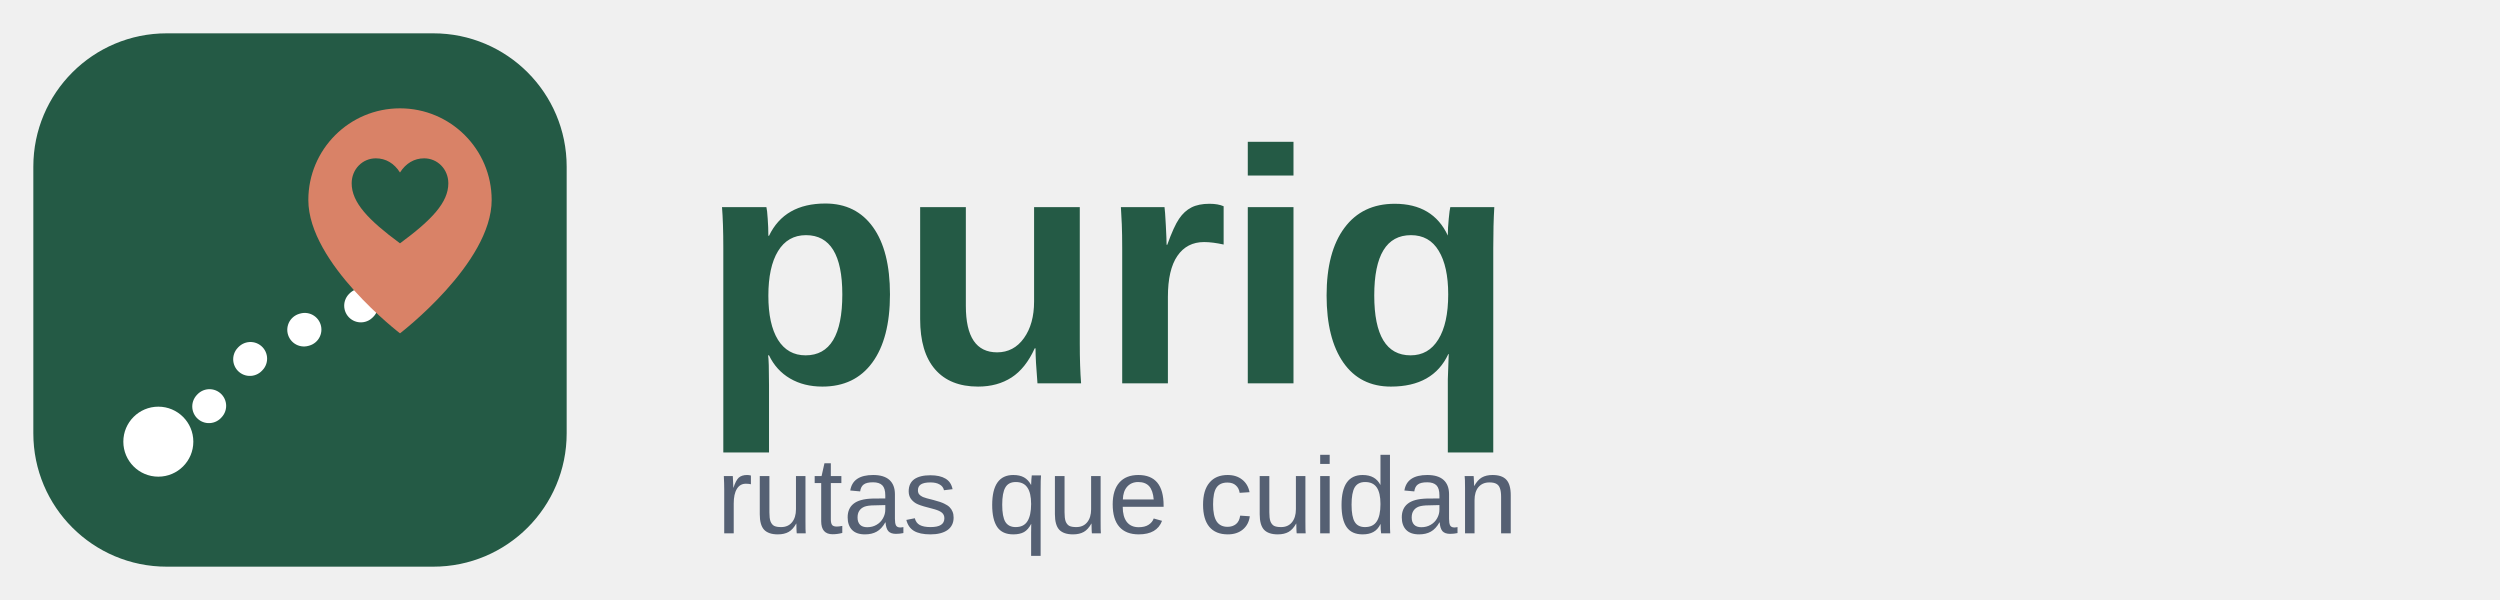
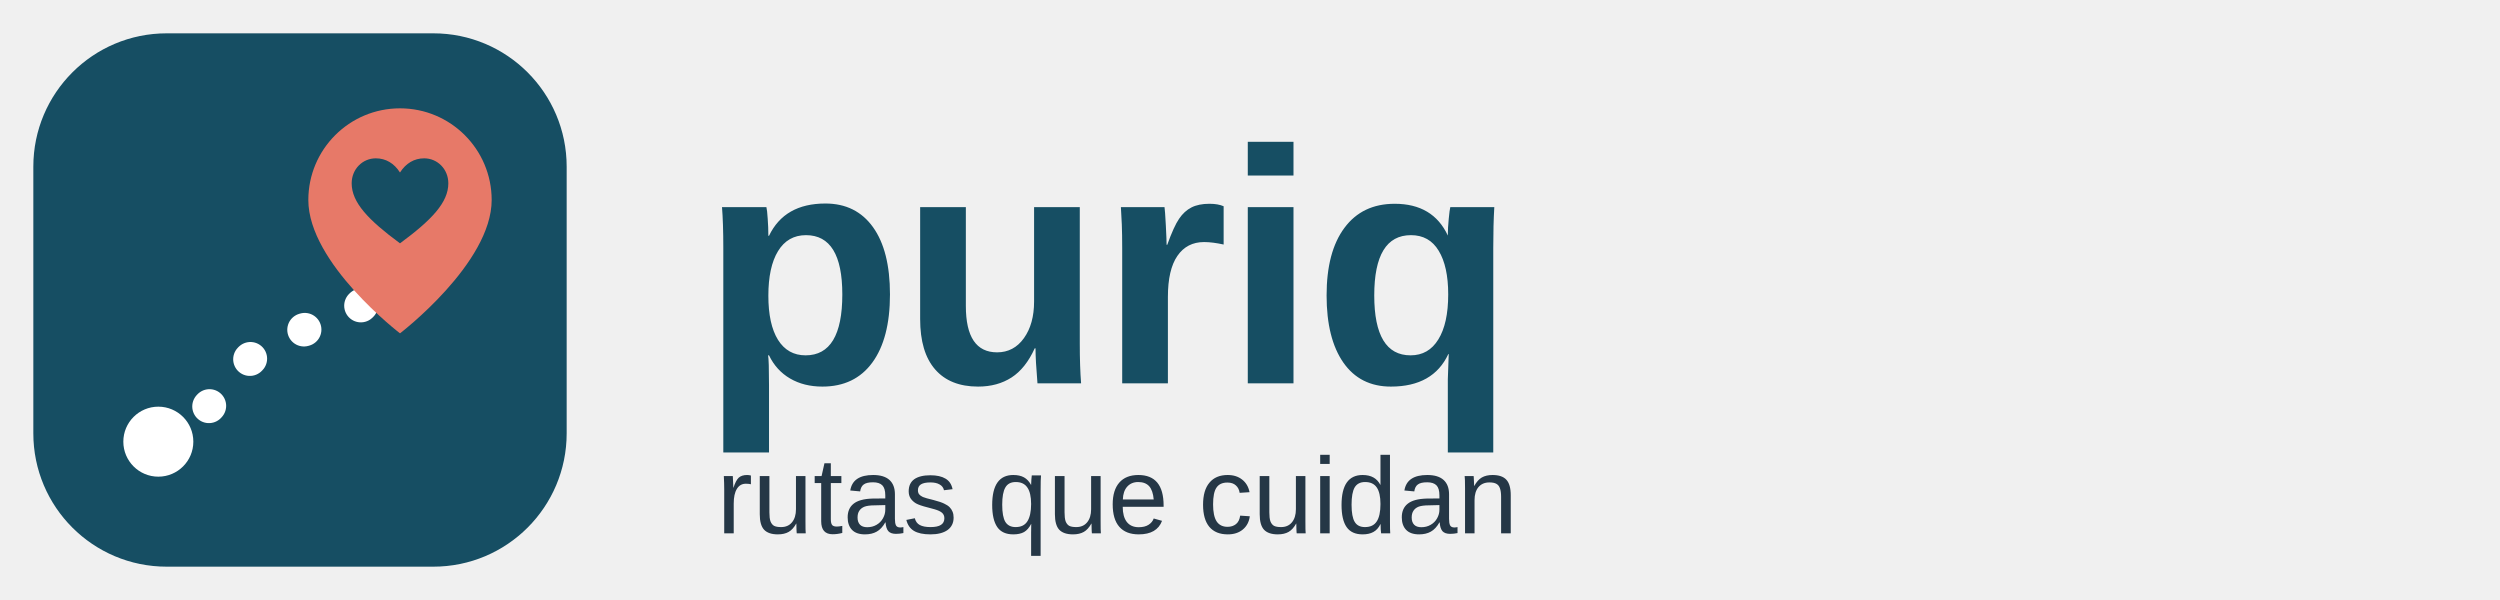
<svg xmlns="http://www.w3.org/2000/svg" viewBox="0 0 300 72" width="600" height="144" role="img" aria-label="Puriq: rutas que cuidan">
  <g transform="translate(4 4)">
-     <rect width="64" height="64" rx="16" fill="#245A45" />
+     <rect width="64" height="64" rx="16" fill="#164E63" />
    <path d="M15 49 C 22 47, 24 38, 31 36 S 38 34, 40 32" fill="none" stroke="#FFFFFF" stroke-width="4" stroke-linecap="round" stroke-dasharray="0.1 7.4" />
    <circle cx="15" cy="49" r="4.2" fill="#FFFFFF" />
-     <path d="M44 36 C 44 36 33 27.6 33 20 A 11 11 0 0 1 55 20 C 55 27.6 44 36 44 36 Z" fill="#D98267" />
-     <path d="M44 25.2 C 40.2 22.4 38.2 20.3 38.2 18 C 38.2 16.3 39.5 15 41.1 15 C 42.3 15 43.3 15.6 44 16.7 C 44.7 15.6 45.7 15 46.9 15 C 48.5 15 49.8 16.3 49.8 18 C 49.8 20.3 47.8 22.4 44 25.2 Z" fill="#245A45" />
+     <path d="M44 36 C 44 36 33 27.6 33 20 A 11 11 0 0 1 55 20 C 55 27.6 44 36 44 36 Z" fill="#E77968" />
+     <path d="M44 25.2 C 40.2 22.4 38.2 20.3 38.2 18 C 38.2 16.3 39.5 15 41.1 15 C 42.3 15 43.3 15.6 44 16.7 C 44.7 15.6 45.7 15 46.9 15 C 48.5 15 49.8 16.3 49.8 18 C 49.8 20.3 47.8 22.4 44 25.2 Z" fill="#164E63" />
  </g>
-   <text x="84" y="46" font-family="'Atkinson Hyperlegible', 'Segoe UI', Arial, sans-serif" font-size="40" font-weight="700" letter-spacing="-0.5" fill="#245A45">puriq</text>
-   <text x="86" y="64" font-family="'Atkinson Hyperlegible', 'Segoe UI', Arial, sans-serif" font-size="13" fill="#556073">rutas que cuidan</text>
+   <text x="84" y="46" font-family="'Atkinson Hyperlegible', 'Segoe UI', Arial, sans-serif" font-size="40" font-weight="700" letter-spacing="-0.5" fill="#164E63">puriq</text>
+   <text x="86" y="64" font-family="'Atkinson Hyperlegible', 'Segoe UI', Arial, sans-serif" font-size="13" fill="#253746">rutas que cuidan</text>
</svg>
